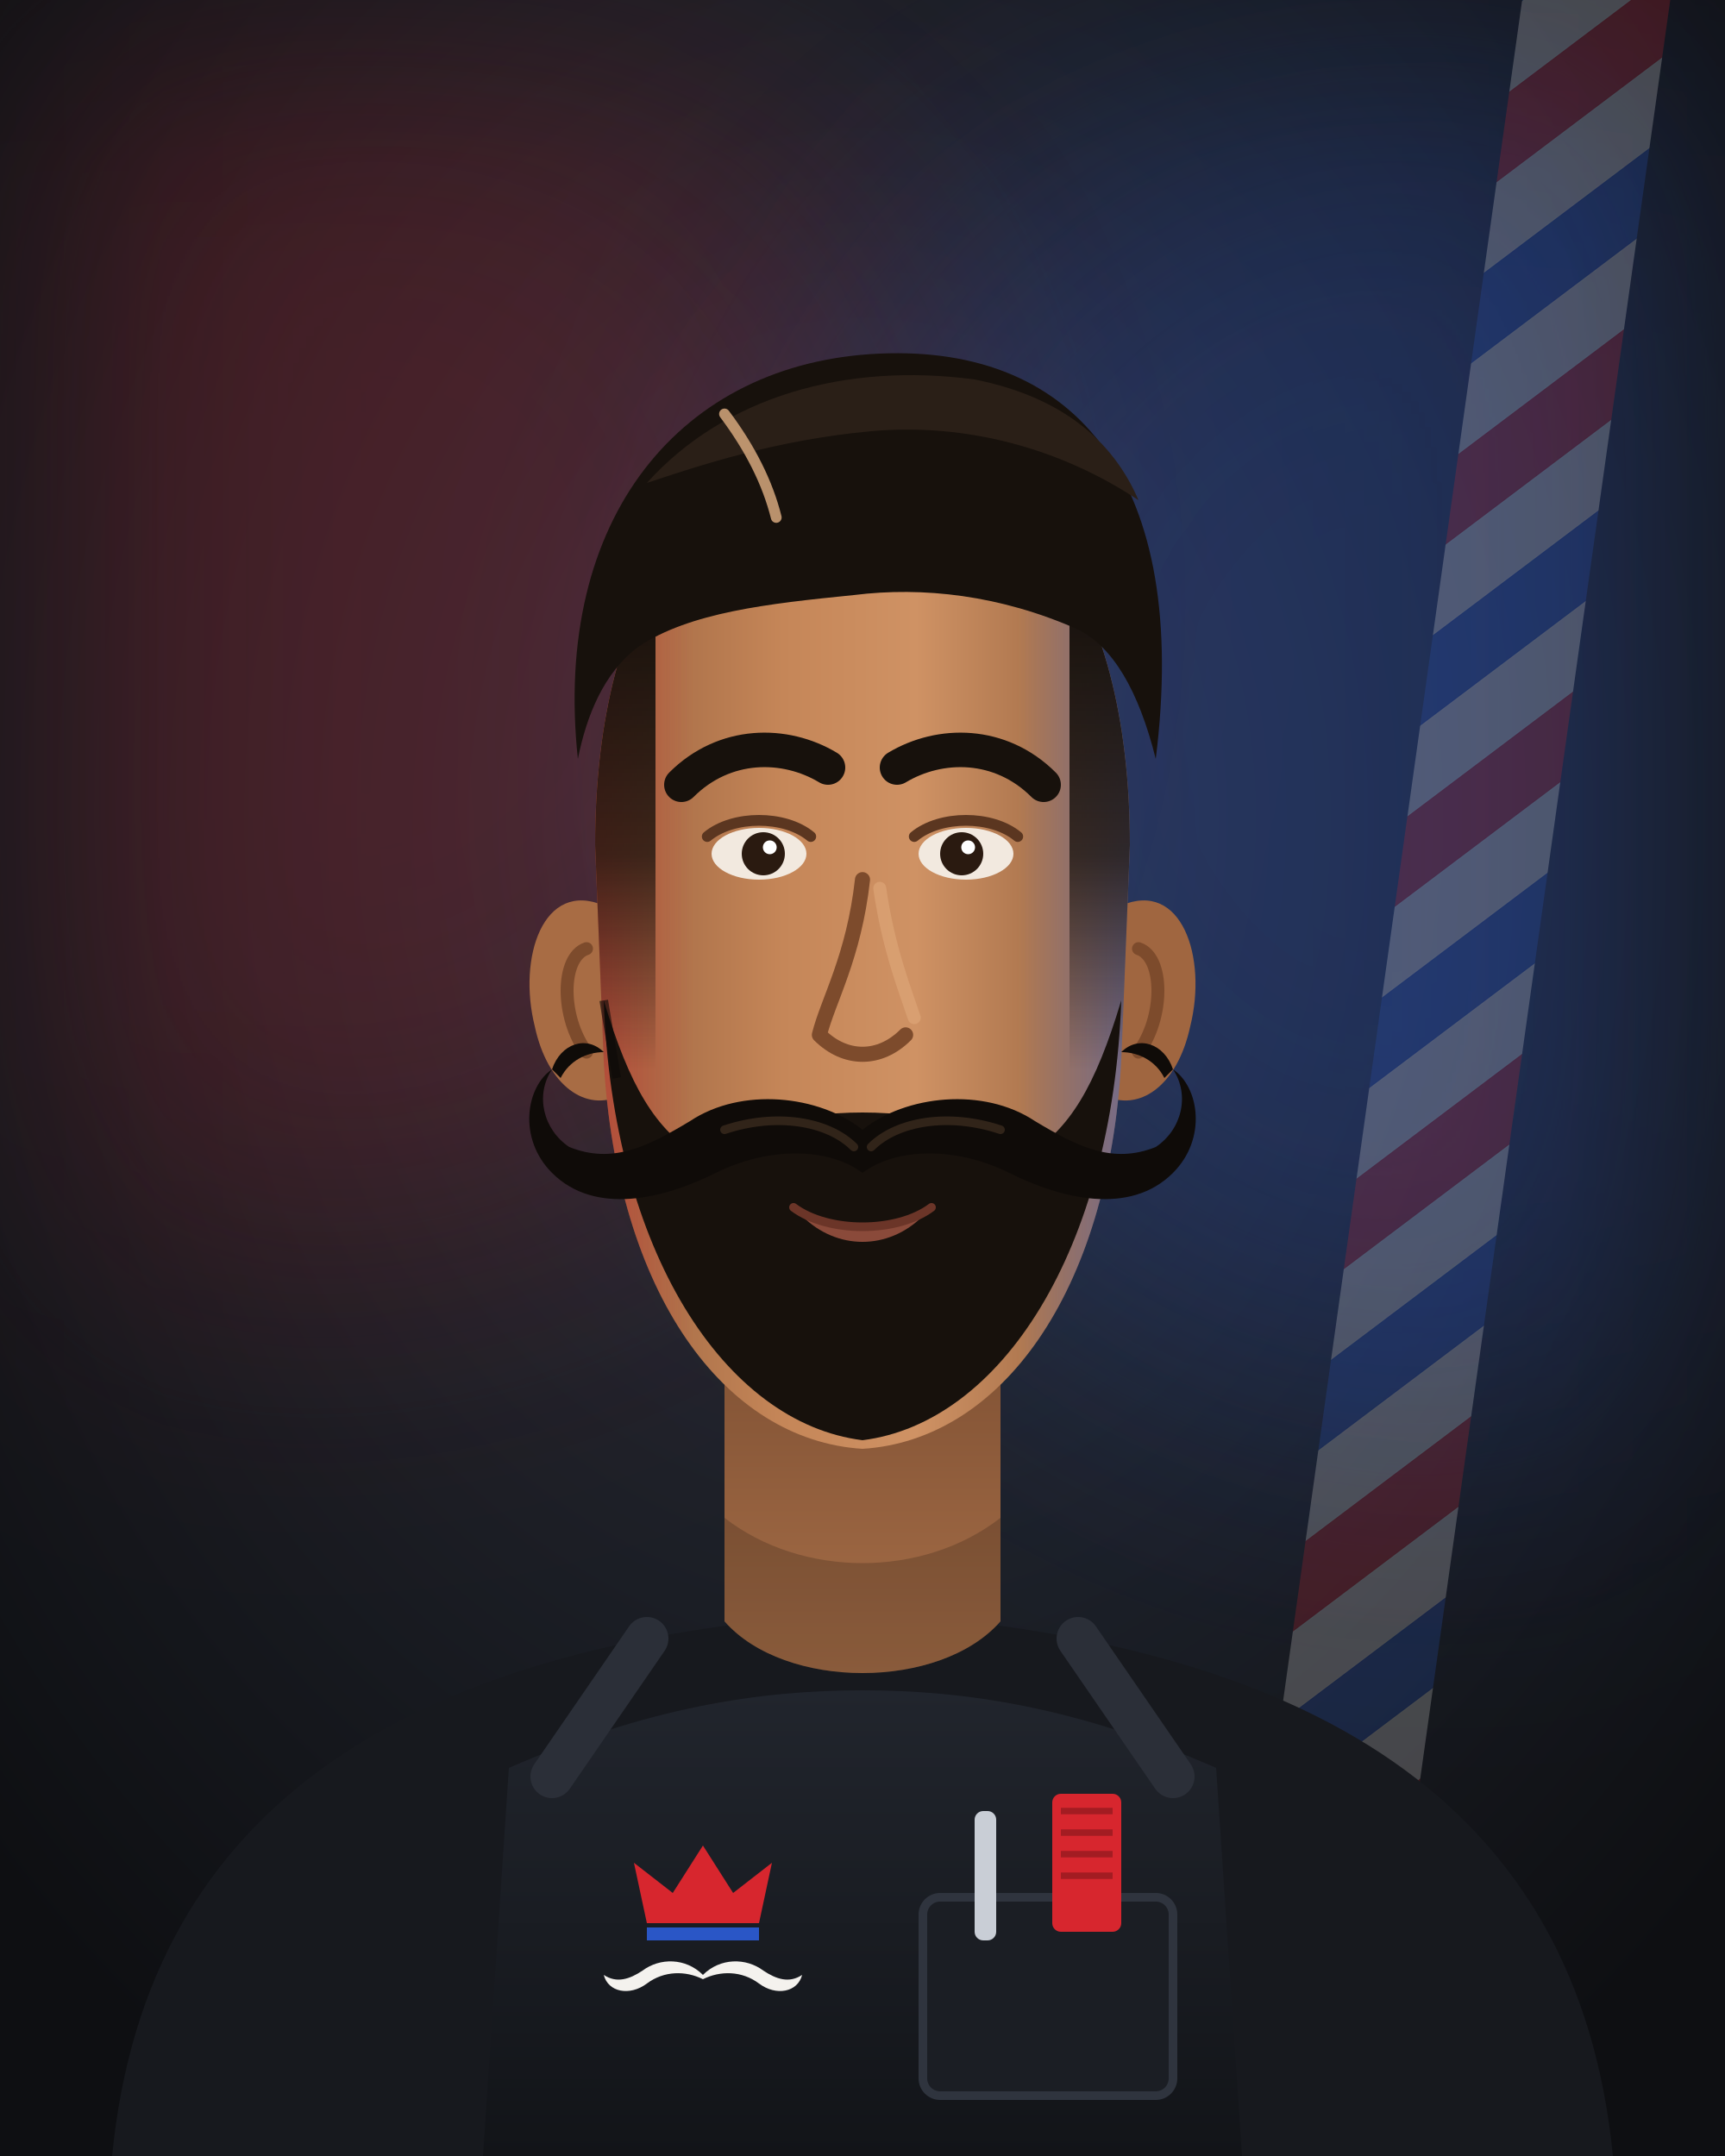
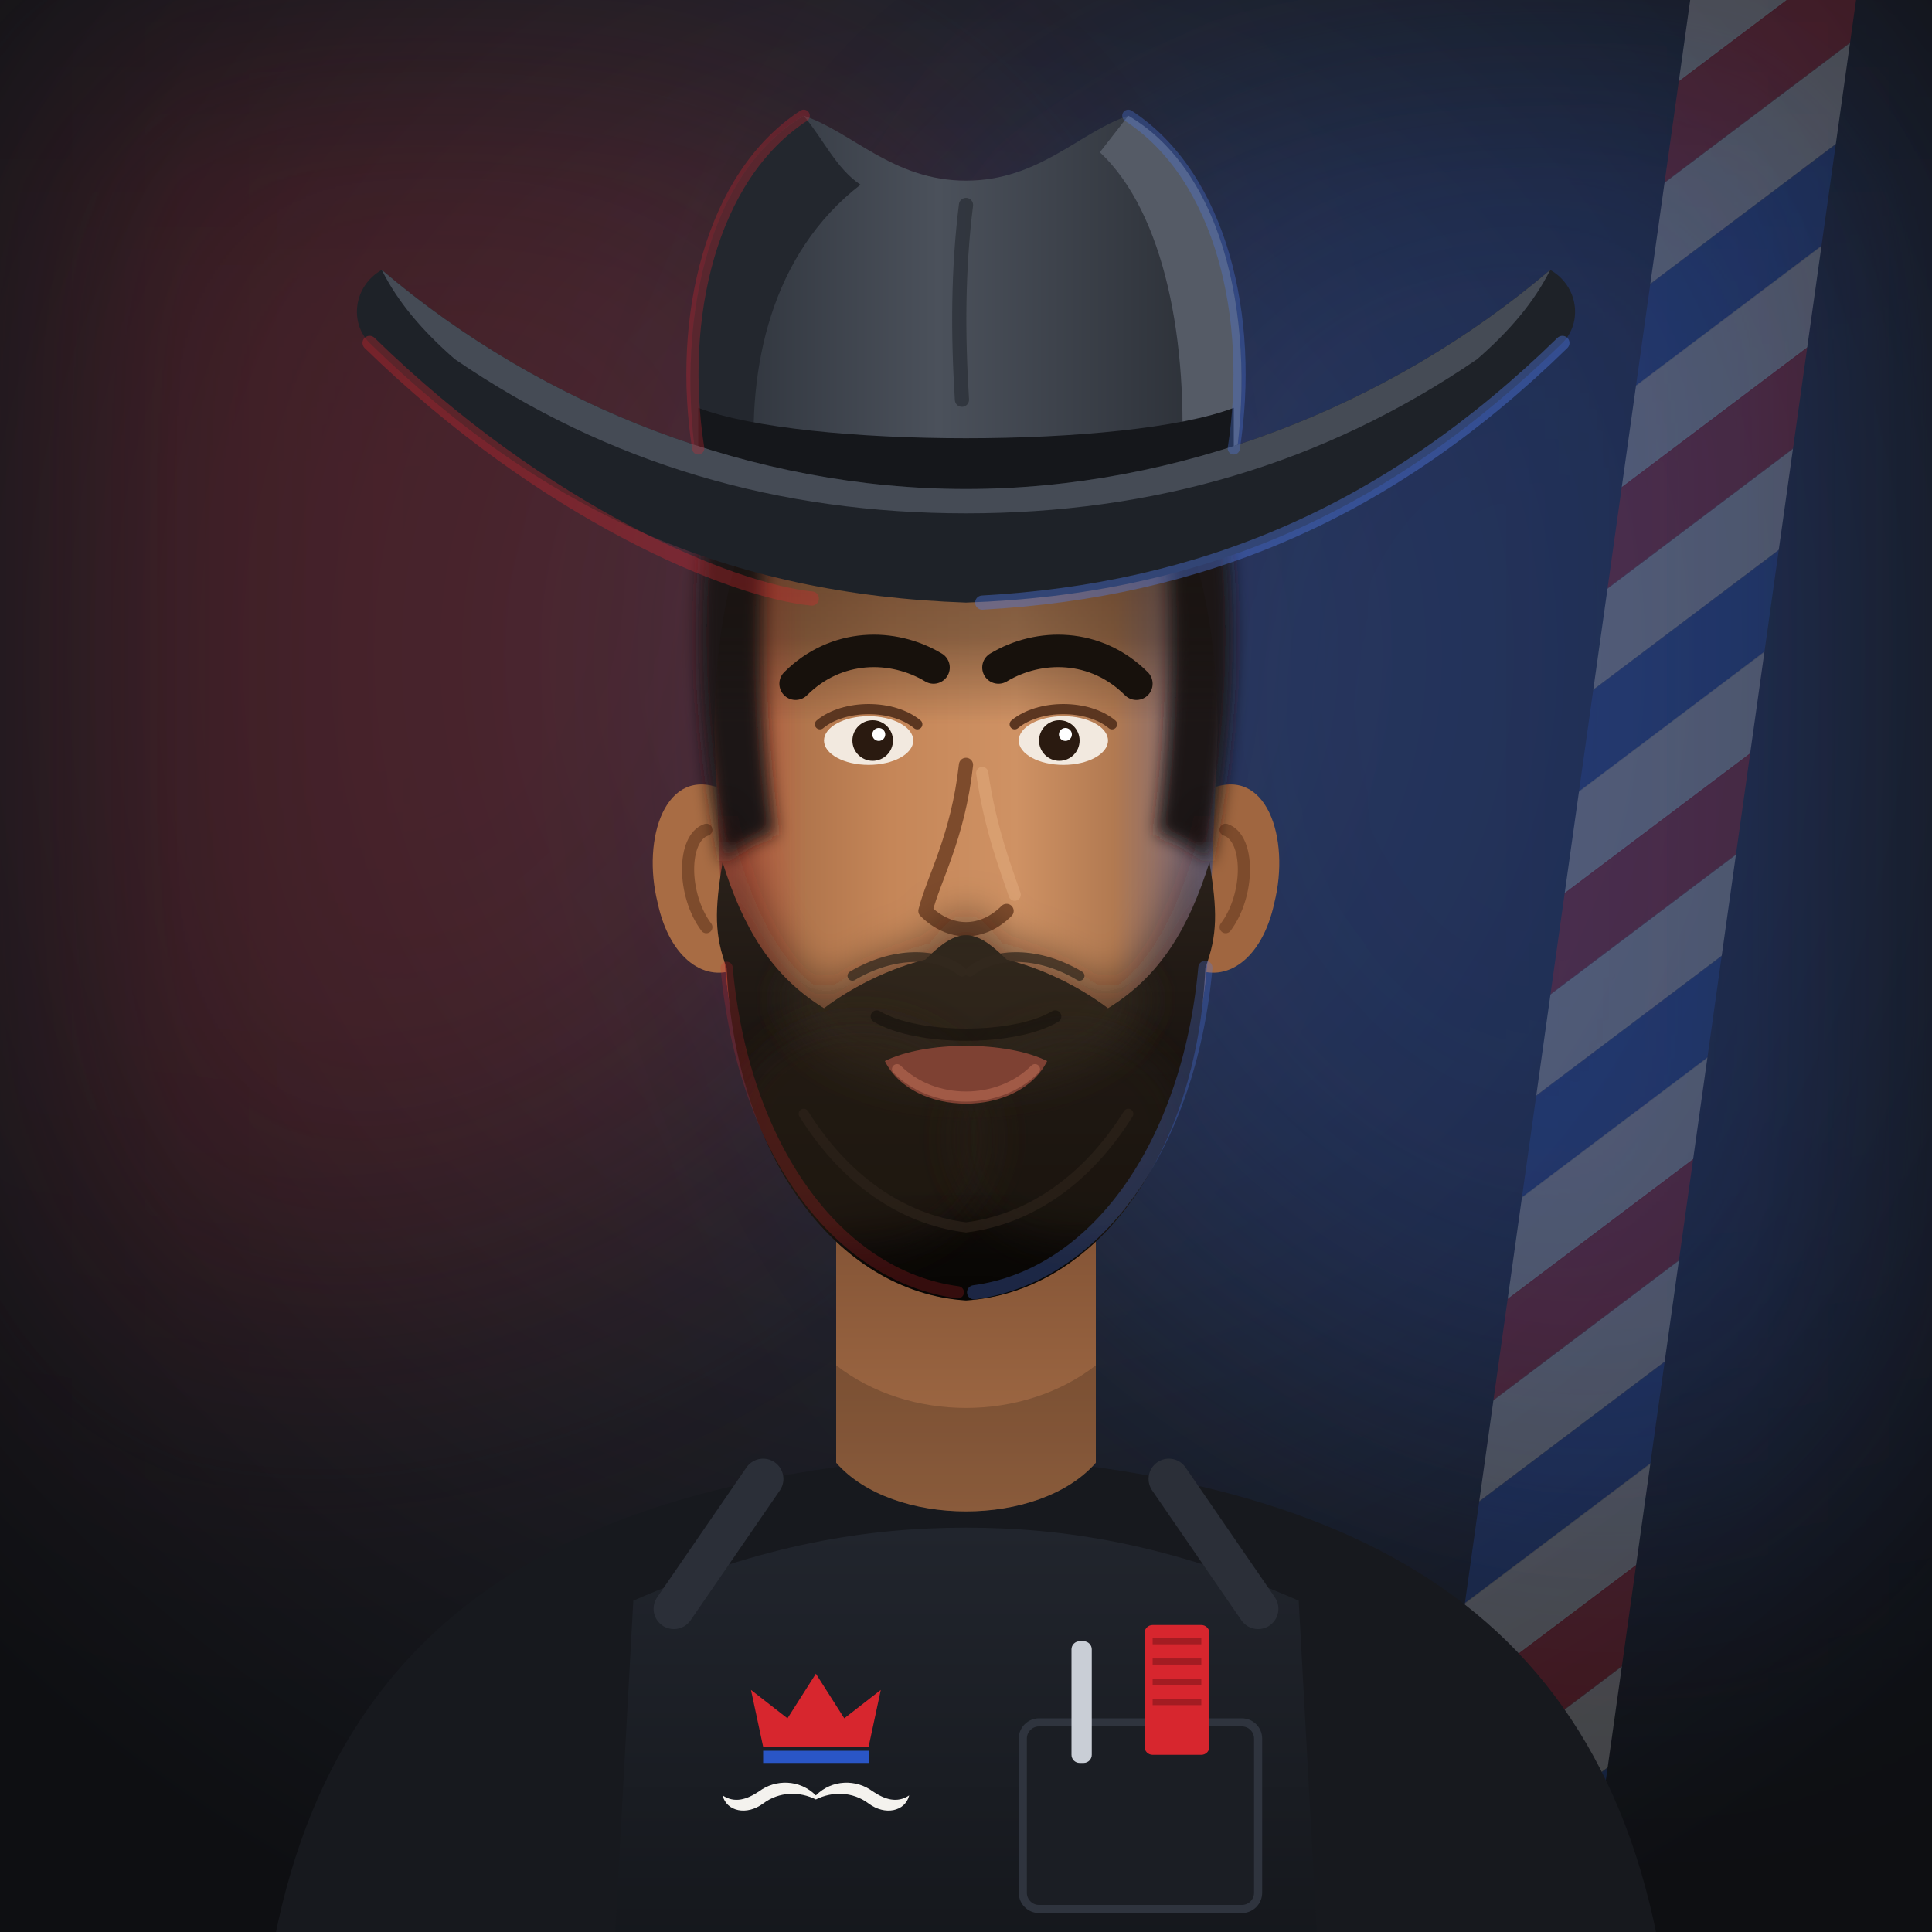
- <svg xmlns="http://www.w3.org/2000/svg" viewBox="0 0 400 500">
+ <svg xmlns="http://www.w3.org/2000/svg" viewBox="0 0 400 400">
  <defs>
-     <radialGradient id="bg" cx="50%" cy="38%" r="70%">
+     <radialGradient id="bg" cx="50%" cy="34%" r="72%">
      <stop offset="0" stop-color="#2a2f3b" />
      <stop offset="1" stop-color="#0e0f12" />
    </radialGradient>
    <linearGradient id="skin" x1="0" y1="0" x2="1" y2="0">
      <stop offset="0" stop-color="#9c6440" />
      <stop offset=".35" stop-color="#c58658" />
      <stop offset=".6" stop-color="#cf9264" />
      <stop offset="1" stop-color="#93603d" />
    </linearGradient>
    <linearGradient id="neck" x1="0" y1="0" x2="0" y2="1">
      <stop offset="0" stop-color="#7a4d31" />
      <stop offset="1" stop-color="#a86f48" />
    </linearGradient>
    <linearGradient id="fade" x1="0" y1="0" x2="0" y2="1">
      <stop offset="0" stop-color="#17110c" />
      <stop offset=".55" stop-color="#17110c" stop-opacity=".75" />
      <stop offset="1" stop-color="#17110c" stop-opacity="0" />
    </linearGradient>
    <linearGradient id="rimL" x1="0" y1="0" x2="1" y2="0">
      <stop offset="0" stop-color="#d7262e" stop-opacity=".55" />
      <stop offset=".22" stop-color="#d7262e" stop-opacity="0" />
    </linearGradient>
    <linearGradient id="rimR" x1="1" y1="0" x2="0" y2="0">
      <stop offset="0" stop-color="#4f7ae8" stop-opacity=".6" />
      <stop offset=".24" stop-color="#4f7ae8" stop-opacity="0" />
    </linearGradient>
    <linearGradient id="apron" x1="0" y1="0" x2="0" y2="1">
      <stop offset="0" stop-color="#21252d" />
      <stop offset="1" stop-color="#121418" />
    </linearGradient>
+     <linearGradient id="felt" x1="0" y1="0" x2="1" y2="0">
+       <stop offset="0" stop-color="#2b3038" />
+       <stop offset=".45" stop-color="#4b515b" />
+       <stop offset="1" stop-color="#282c33" />
+     </linearGradient>
+     <linearGradient id="barba" x1="0" y1="0" x2="0" y2="1">
+       <stop offset="0" stop-color="#2a211a" />
+       <stop offset=".45" stop-color="#1a1410" />
+       <stop offset="1" stop-color="#100c08" />
+     </linearGradient>
    <filter id="blur" x="-50%" y="-50%" width="200%" height="200%">
      <feGaussianBlur stdDeviation="40" />
    </filter>
+     <filter id="suave" x="-25%" y="-25%" width="150%" height="150%">
+       <feGaussianBlur stdDeviation="5" />
+     </filter>
+     <filter id="suave2" x="-40%" y="-40%" width="180%" height="180%">
+       <feGaussianBlur stdDeviation="2" />
+     </filter>
+     <clipPath id="barbaClip">
+       <path d="M140 228 C138 240 138 246 141 254 C143 300 168 334 200 336 C232 334 257 300 259 254 C262 246 262 240 260 228 C255 244 248 256 235 264 C227 258 218 254 210 252 C206 248 203 246 200 246 C197 246 194 248 190 252 C182 254 173 258 165 264 C152 256 145 244 140 228 Z" />
+     </clipPath>
    <clipPath id="face">
      <path d="M138 196 C138 136 164 104 200 104 C236 104 262 136 262 196 L260 246 C257 300 232 334 200 336 C168 334 143 300 140 246 Z" />
    </clipPath>
    <pattern id="stripes" width="60" height="60" patternUnits="userSpaceOnUse" patternTransform="rotate(45)">
      <rect width="15" height="60" fill="#d7262e" />
      <rect x="15" width="15" height="60" fill="#f4f2ee" />
      <rect x="30" width="15" height="60" fill="#2a56c6" />
      <rect x="45" width="15" height="60" fill="#f4f2ee" />
    </pattern>
  </defs>
-   <rect width="400" height="500" fill="url(#bg)" />
-   <circle cx="70" cy="140" r="150" fill="#d7262e" opacity=".22" filter="url(#blur)" />
-   <circle cx="340" cy="170" r="160" fill="#2a56c6" opacity=".3" filter="url(#blur)" />
-   <rect x="318" y="-20" width="34" height="560" fill="url(#stripes)" opacity=".22" transform="rotate(8 335 250)" />
-   <path d="M26 500 C34 418 96 380 200 374 C304 380 366 418 374 500 Z" fill="#17191e" />
-   <path d="M112 500 L118 410 C150 396 176 392 200 392 C224 392 250 396 282 410 L288 500 Z" fill="url(#apron)" />
-   <path d="M128 412 L150 380 M272 412 L250 380" stroke="#2b2f38" stroke-width="10" stroke-linecap="round" />
-   <rect x="214" y="440" width="58" height="46" rx="4" fill="#1b1e24" stroke="#2f343e" stroke-width="2" />
-   <rect x="226" y="420" width="5" height="30" rx="2" fill="#c9ced6" />
-   <rect x="244" y="416" width="16" height="32" rx="2" fill="#d7262e" />
-   <path d="M246 420h12M246 425h12M246 430h12M246 435h12" stroke="#a31c22" stroke-width="1.5" />
-   <path d="M150 446 L147 432 L156 439 L163 428 L170 439 L179 432 L176 446 Z" fill="#d7262e" />
-   <rect x="150" y="447" width="26" height="3" fill="#2a56c6" />
-   <path d="M163 458 c-4-4-10-4-14-1 c-3 2-6 3-9 1 c1 4 6 5 10 2 c4-3 9-3 13-1 c4-2 9-2 13 1 c4 3 9 2 10-2 c-3 2-6 1-9-1 c-4-3-10-3-14 1z" fill="#f4f2ee" />
-   <path d="M168 300 L168 376 C182 392 218 392 232 376 L232 300 Z" fill="url(#neck)" />
-   <path d="M168 352 C186 366 214 366 232 352 L232 376 C218 392 182 392 168 376 Z" fill="#000" opacity=".18" />
-   <path d="M140 210 C126 204 120 222 124 238 C127 252 136 258 144 254 Z" fill="#a86c44" />
-   <path d="M260 210 C274 204 280 222 276 238 C273 252 264 258 256 254 Z" fill="#a06640" />
-   <path d="M136 220 C130 222 130 236 136 244" stroke="#7d4b2c" stroke-width="3" fill="none" stroke-linecap="round" />
-   <path d="M264 220 C270 222 270 236 264 244" stroke="#7d4b2c" stroke-width="3" fill="none" stroke-linecap="round" />
-   <path d="M138 196 C138 136 164 104 200 104 C236 104 262 136 262 196 L260 246 C257 300 232 334 200 336 C168 334 143 300 140 246 Z" fill="url(#skin)" />
-   <g clip-path="url(#face)">
-     <rect x="130" y="100" width="140" height="240" fill="url(#rimL)" />
-     <rect x="130" y="100" width="140" height="240" fill="url(#rimR)" />
-     <rect x="130" y="138" width="22" height="110" fill="url(#fade)" />
-     <rect x="248" y="138" width="22" height="110" fill="url(#fade)" />
+   <rect width="400" height="400" fill="url(#bg)" />
+   <circle cx="58" cy="118" r="150" fill="#d7262e" opacity=".22" filter="url(#blur)" />
+   <circle cx="346" cy="146" r="160" fill="#2a56c6" opacity=".3" filter="url(#blur)" />
+   <rect x="322" y="-20" width="34" height="440" fill="url(#stripes)" opacity=".22" transform="rotate(8 339 200)" />
+   <g transform="translate(32 -13) scale(.84)">
+     <path d="M26 520 C34 418 96 380 200 374 C304 380 366 418 374 520 Z" fill="#17191e" />
+     <path d="M112 520 L118 410 C150 396 176 392 200 392 C224 392 250 396 282 410 L288 520 Z" fill="url(#apron)" />
+     <path d="M128 412 L150 380 M272 412 L250 380" stroke="#2b2f38" stroke-width="10" stroke-linecap="round" />
+     <rect x="214" y="440" width="58" height="46" rx="4" fill="#1b1e24" stroke="#2f343e" stroke-width="2" />
+     <rect x="226" y="420" width="5" height="30" rx="2" fill="#c9ced6" />
+     <rect x="244" y="416" width="16" height="32" rx="2" fill="#d7262e" />
+     <path d="M246 420h12M246 425h12M246 430h12M246 435h12" stroke="#a31c22" stroke-width="1.5" />
+     <path d="M150 446 L147 432 L156 439 L163 428 L170 439 L179 432 L176 446 Z" fill="#d7262e" />
+     <rect x="150" y="447" width="26" height="3" fill="#2a56c6" />
+     <path d="M163 458 c-4-4-10-4-14-1 c-3 2-6 3-9 1 c1 4 6 5 10 2 c4-3 9-3 13-1 c4-2 9-2 13 1 c4 3 9 2 10-2 c-3 2-6 1-9-1 c-4-3-10-3-14 1z" fill="#f4f2ee" />
+     <path d="M168 300 L168 376 C182 392 218 392 232 376 L232 300 Z" fill="url(#neck)" />
+     <path d="M168 352 C186 366 214 366 232 352 L232 376 C218 392 182 392 168 376 Z" fill="#000" opacity=".18" />
+     <path d="M140 210 C126 204 120 222 124 238 C127 252 136 258 144 254 Z" fill="#a86c44" />
+     <path d="M260 210 C274 204 280 222 276 238 C273 252 264 258 256 254 Z" fill="#a06640" />
+     <path d="M136 220 C130 222 130 236 136 244" stroke="#7d4b2c" stroke-width="3" fill="none" stroke-linecap="round" />
+     <path d="M264 220 C270 222 270 236 264 244" stroke="#7d4b2c" stroke-width="3" fill="none" stroke-linecap="round" />
+     <path d="M138 196 C138 136 164 104 200 104 C236 104 262 136 262 196 L260 246 C257 300 232 334 200 336 C168 334 143 300 140 246 Z" fill="url(#skin)" />
+     <g clip-path="url(#face)">
+       <rect x="130" y="100" width="140" height="240" fill="url(#rimL)" />
+       <rect x="130" y="100" width="140" height="240" fill="url(#rimR)" />
+     </g>
+     <path d="M136 144 C133 170 134 196 140 228 C145 224 149 222 153 221 C149 192 149 166 151 144 Z" fill="#1d1612" filter="url(#suave2)" />
+     <path d="M264 144 C267 170 266 196 260 228 C255 224 251 222 247 221 C251 192 251 166 249 144 Z" fill="#1b1512" filter="url(#suave2)" />
+     <g clip-path="url(#face)">
+       <rect x="128" y="146" width="144" height="48" fill="url(#fade)" opacity=".5" />
+     </g>
+     <path d="M134 132 C128 96 136 58 160 44 C172 48 182 60 200 60 C218 60 228 48 240 44 C264 58 272 96 266 132 Z" fill="url(#felt)" />
+     <path d="M134 132 C128 96 136 58 160 44 C165 50 168 57 174 61 C152 78 146 106 148 132 Z" fill="#23272e" />
+     <path d="M240 44 C264 58 272 96 266 132 L253 132 C255 100 249 68 233 53 Z" fill="#555b66" />
+     <path d="M200 66 C198 82 198 98 199 114" stroke="#1f2329" stroke-width="3.5" fill="none" stroke-linecap="round" opacity=".55" />
+     <path d="M134 116 C160 126 240 126 266 116 L266 133 C240 142 160 142 134 133 Z" fill="#15171b" />
+     <path d="M134 131 C160 140 240 140 266 131 L266 134 C240 143 160 143 134 134 Z" fill="#0b0d10" />
+     <path d="M56 82 C96 116 148 136 200 136 C252 136 304 116 344 82 C351 86 352 95 347 100 C304 142 258 162 200 164 C142 162 96 142 53 100 C48 95 49 86 56 82 Z" fill="#1e2228" />
+     <path d="M56 82 C96 116 148 136 200 136 C252 136 304 116 344 82 C340 90 334 97 326 104 C288 130 246 142 200 142 C154 142 112 130 74 104 C66 97 60 90 56 82 Z" fill="#454b55" />
+     <path d="M347 100 C304 142 258 161 204 164" fill="none" stroke="#4f7ae8" stroke-width="3.5" opacity=".4" stroke-linecap="round" />
+     <path d="M240 44 C263 59 271 94 266 126" fill="none" stroke="#4f7ae8" stroke-width="3" opacity=".32" stroke-linecap="round" />
+     <path d="M53 100 C96 142 142 161 162 163" fill="none" stroke="#d7262e" stroke-width="3.5" opacity=".33" stroke-linecap="round" />
+     <path d="M160 44 C137 59 129 94 134 126" fill="none" stroke="#d7262e" stroke-width="3" opacity=".3" stroke-linecap="round" />
+     <path d="M158 184 C168 174 182 174 192 180" stroke="#17110c" stroke-width="8" fill="none" stroke-linecap="round" />
+     <path d="M208 180 C218 174 232 174 242 184" stroke="#17110c" stroke-width="8" fill="none" stroke-linecap="round" />
+     <ellipse cx="176" cy="198" rx="11" ry="6" fill="#f2e9df" />
+     <ellipse cx="224" cy="198" rx="11" ry="6" fill="#f2e9df" />
+     <circle cx="177" cy="198" r="5" fill="#2a1a10" />
+     <circle cx="223" cy="198" r="5" fill="#2a1a10" />
+     <circle cx="178.5" cy="196.5" r="1.6" fill="#fff" />
+     <circle cx="224.5" cy="196.5" r="1.6" fill="#fff" />
+     <path d="M164 194 C170 189 182 189 188 194" stroke="#5b3620" stroke-width="2.5" fill="none" stroke-linecap="round" />
+     <path d="M212 194 C218 189 230 189 236 194" stroke="#5b3620" stroke-width="2.5" fill="none" stroke-linecap="round" />
+     <path d="M200 204 C198 222 192 232 190 240 C196 246 204 246 210 240" stroke="#7d4b2c" stroke-width="3.5" fill="none" stroke-linecap="round" stroke-linejoin="round" />
+     <path d="M204 206 C206 220 210 230 212 236" stroke="#e0a87a" stroke-width="3" fill="none" stroke-linecap="round" opacity=".6" />
+     <g clip-path="url(#face)">
+       <path d="M140 210 C137 230 138 246 141 254 C143 300 168 334 200 336 C232 334 257 300 259 254                C262 246 263 230 260 210 C255 234 248 252 235 260 C227 254 217 250 209 248                C205 243 203 241 200 241 C197 241 195 243 191 248 C183 250 173 254 165 260                C152 252 145 234 140 210 Z" fill="#17110c" opacity=".5" filter="url(#suave)" />
+     </g>
+     <path d="M140 228 C138 240 138 246 141 254 C143 300 168 334 200 336 C232 334 257 300 259 254              C262 246 262 240 260 228 C255 244 248 256 235 264 C227 258 218 254 210 252              C206 248 203 246 200 246 C197 246 194 248 190 252 C182 254 173 258 165 264              C152 256 145 244 140 228 Z" fill="url(#barba)" />
+     <g clip-path="url(#barbaClip)">
+       <ellipse cx="200" cy="262" rx="44" ry="22" fill="#3d3024" opacity=".5" filter="url(#suave)" />
+       <ellipse cx="174" cy="296" rx="34" ry="30" fill="#2f2419" opacity=".4" filter="url(#suave)" />
+       <ellipse cx="226" cy="296" rx="30" ry="28" fill="#2a2017" opacity=".3" filter="url(#suave)" />
+       <ellipse cx="200" cy="344" rx="66" ry="26" fill="#000" opacity=".5" filter="url(#suave)" />
+     </g>
+     <path d="M160 290 C170 306 184 316 200 318 C216 316 230 306 240 290" stroke="#2c2219" stroke-width="2.5" fill="none" stroke-linecap="round" opacity=".7" />
+     <path d="M141 254 C145 298 168 330 198 334" stroke="#d7262e" stroke-width="3" fill="none" stroke-linecap="round" opacity=".22" />
+     <path d="M259 254 C255 298 232 330 202 334" stroke="#4f7ae8" stroke-width="3.5" fill="none" stroke-linecap="round" opacity=".28" />
+     <path d="M180 277 C190 272 210 272 220 277 C213 291 187 291 180 277 Z" fill="#7e4133" />
+     <path d="M183 279 C192 288 208 288 217 279" stroke="#a15a46" stroke-width="2.5" fill="none" stroke-linecap="round" />
+     <path d="M178 266 C188 272 212 272 222 266" stroke="#0b0806" stroke-width="3" fill="none" stroke-linecap="round" opacity=".45" />
+     <path d="M172 256 C182 250 193 250 199 255" stroke="#33281e" stroke-width="2.4" fill="none" stroke-linecap="round" opacity=".75" />
+     <path d="M228 256 C218 250 207 250 201 255" stroke="#33281e" stroke-width="2.4" fill="none" stroke-linecap="round" opacity=".75" />
  </g>
-   <path d="M134 176 C128 120 158 84 204 82 C250 80 276 112 268 176 C264 160 258 150 250 146 C232 138 214 136 198 138 C178 140 160 142 148 150 C140 156 136 166 134 176 Z" fill="#17110c" />
-   <path d="M150 112 C168 92 196 84 226 88 C246 92 258 102 264 116 C246 104 224 98 202 100 C180 102 162 108 150 112 Z" fill="#2a1f17" />
-   <path d="M168 96 C174 104 178 112 180 120" stroke="#d6a77d" stroke-width="2.5" fill="none" stroke-linecap="round" opacity=".85" />
-   <path d="M158 182 C168 172 182 172 192 178" stroke="#17110c" stroke-width="8" fill="none" stroke-linecap="round" />
-   <path d="M208 178 C218 172 232 172 242 182" stroke="#17110c" stroke-width="8" fill="none" stroke-linecap="round" />
-   <ellipse cx="176" cy="198" rx="11" ry="6" fill="#f2e9df" />
-   <ellipse cx="224" cy="198" rx="11" ry="6" fill="#f2e9df" />
-   <circle cx="177" cy="198" r="5" fill="#2a1a10" />
-   <circle cx="223" cy="198" r="5" fill="#2a1a10" />
-   <circle cx="178.5" cy="196.5" r="1.6" fill="#fff" />
-   <circle cx="224.5" cy="196.5" r="1.6" fill="#fff" />
-   <path d="M164 194 C170 189 182 189 188 194" stroke="#5b3620" stroke-width="2.5" fill="none" stroke-linecap="round" />
-   <path d="M212 194 C218 189 230 189 236 194" stroke="#5b3620" stroke-width="2.5" fill="none" stroke-linecap="round" />
-   <path d="M200 204 C198 222 192 232 190 240 C196 246 204 246 210 240" stroke="#7d4b2c" stroke-width="3.5" fill="none" stroke-linecap="round" stroke-linejoin="round" />
-   <path d="M204 206 C206 220 210 230 212 236" stroke="#e0a87a" stroke-width="3" fill="none" stroke-linecap="round" opacity=".6" />
-   <path d="M140 232 C142 290 168 330 200 334 C232 330 258 290 260 232 C254 252 248 262 238 268 C228 262 216 258 200 258 C184 258 172 262 162 268 C152 262 146 252 140 232 Z" fill="#17110c" />
-   <path d="M140 232 C141 238 142 244 143 250" stroke="#0b0806" stroke-width="2" opacity=".6" />
-   <path d="M186 282 C194 290 206 290 214 282 C208 286 192 286 186 282 Z" fill="#8a4a3a" />
-   <path d="M184 280 C192 286 208 286 216 280" stroke="#6b3528" stroke-width="2" fill="none" stroke-linecap="round" />
-   <path d="M200 262 C190 254 172 252 160 260 C150 266 142 270 132 266 C126 262 124 254 128 248 C122 252 120 264 128 272 C138 282 154 278 166 272 C178 266 192 266 200 272 C208 266 222 266 234 272 C246 278 262 282 272 272 C280 264 278 252 272 248 C276 254 274 262 268 266 C258 270 250 266 240 260 C228 252 210 254 200 262 Z" fill="#0f0b08" />
-   <path d="M128 248 C130 242 136 240 140 244 C136 244 132 246 130 250 Z" fill="#0f0b08" />
-   <path d="M272 248 C270 242 264 240 260 244 C264 244 268 246 270 250 Z" fill="#0f0b08" />
-   <path d="M168 262 C180 258 192 260 198 266" stroke="#3a2a1d" stroke-width="2" fill="none" stroke-linecap="round" opacity=".8" />
-   <path d="M232 262 C220 258 208 260 202 266" stroke="#3a2a1d" stroke-width="2" fill="none" stroke-linecap="round" opacity=".8" />
</svg>
